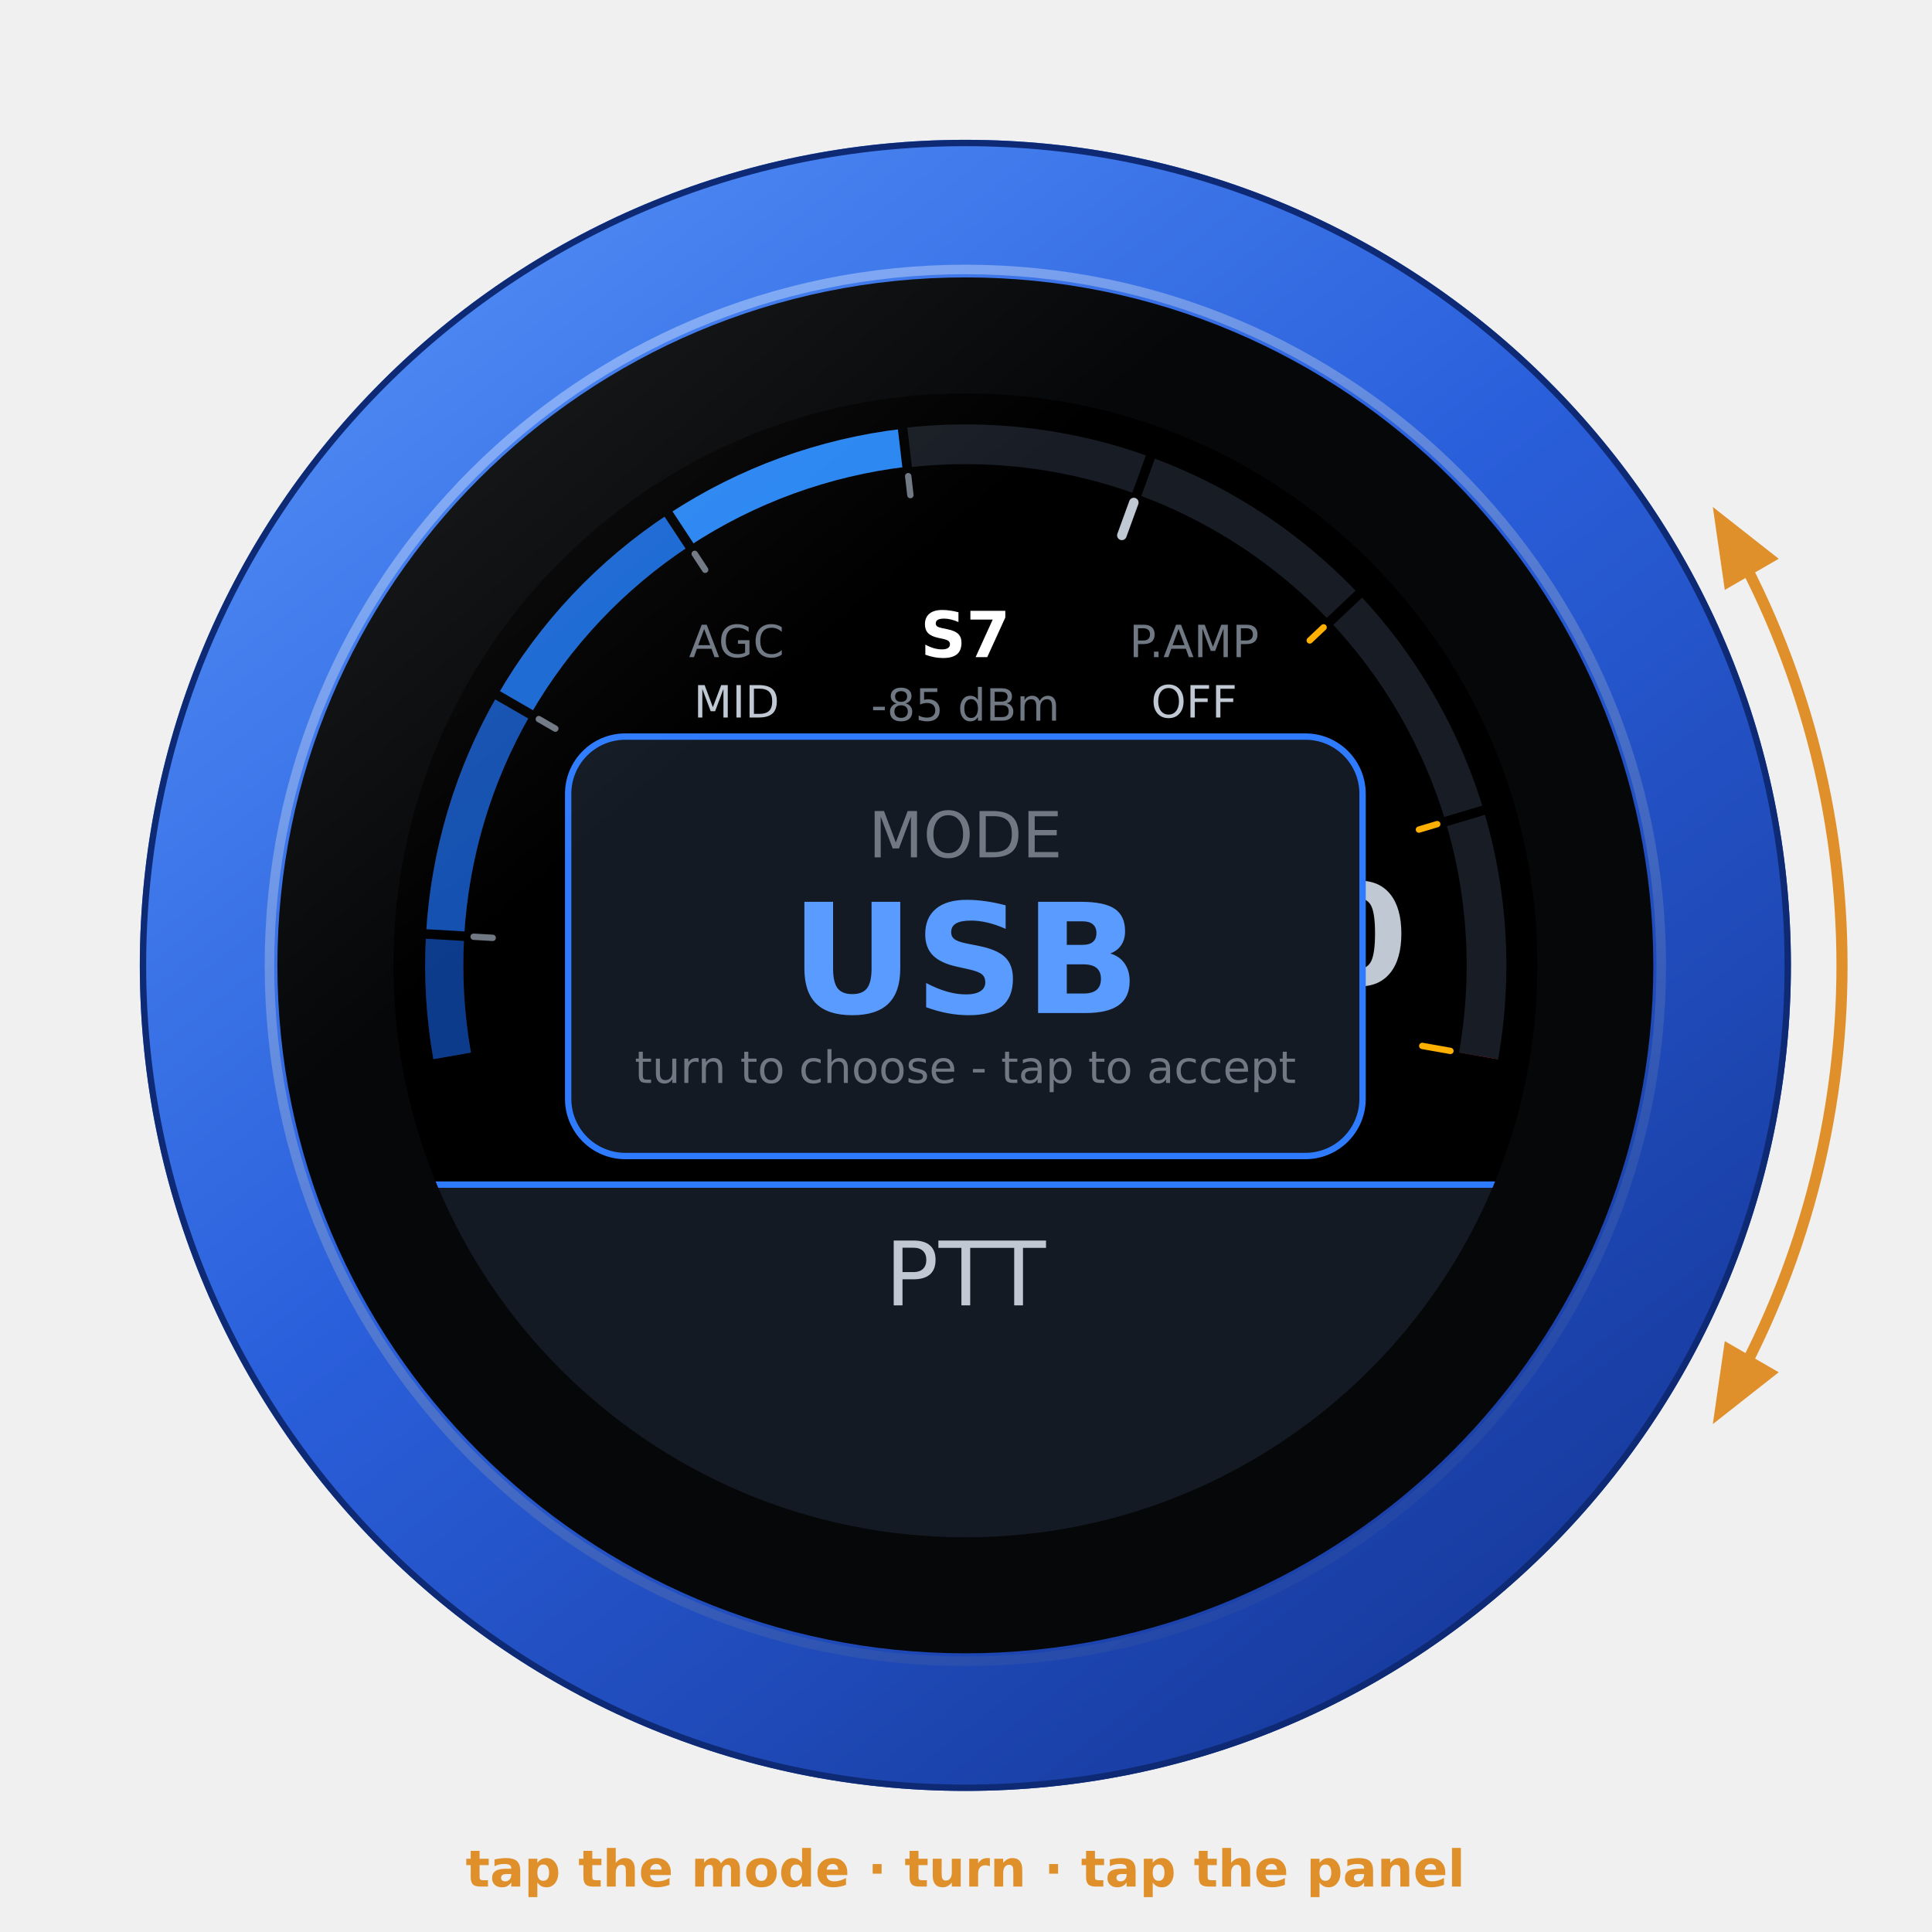
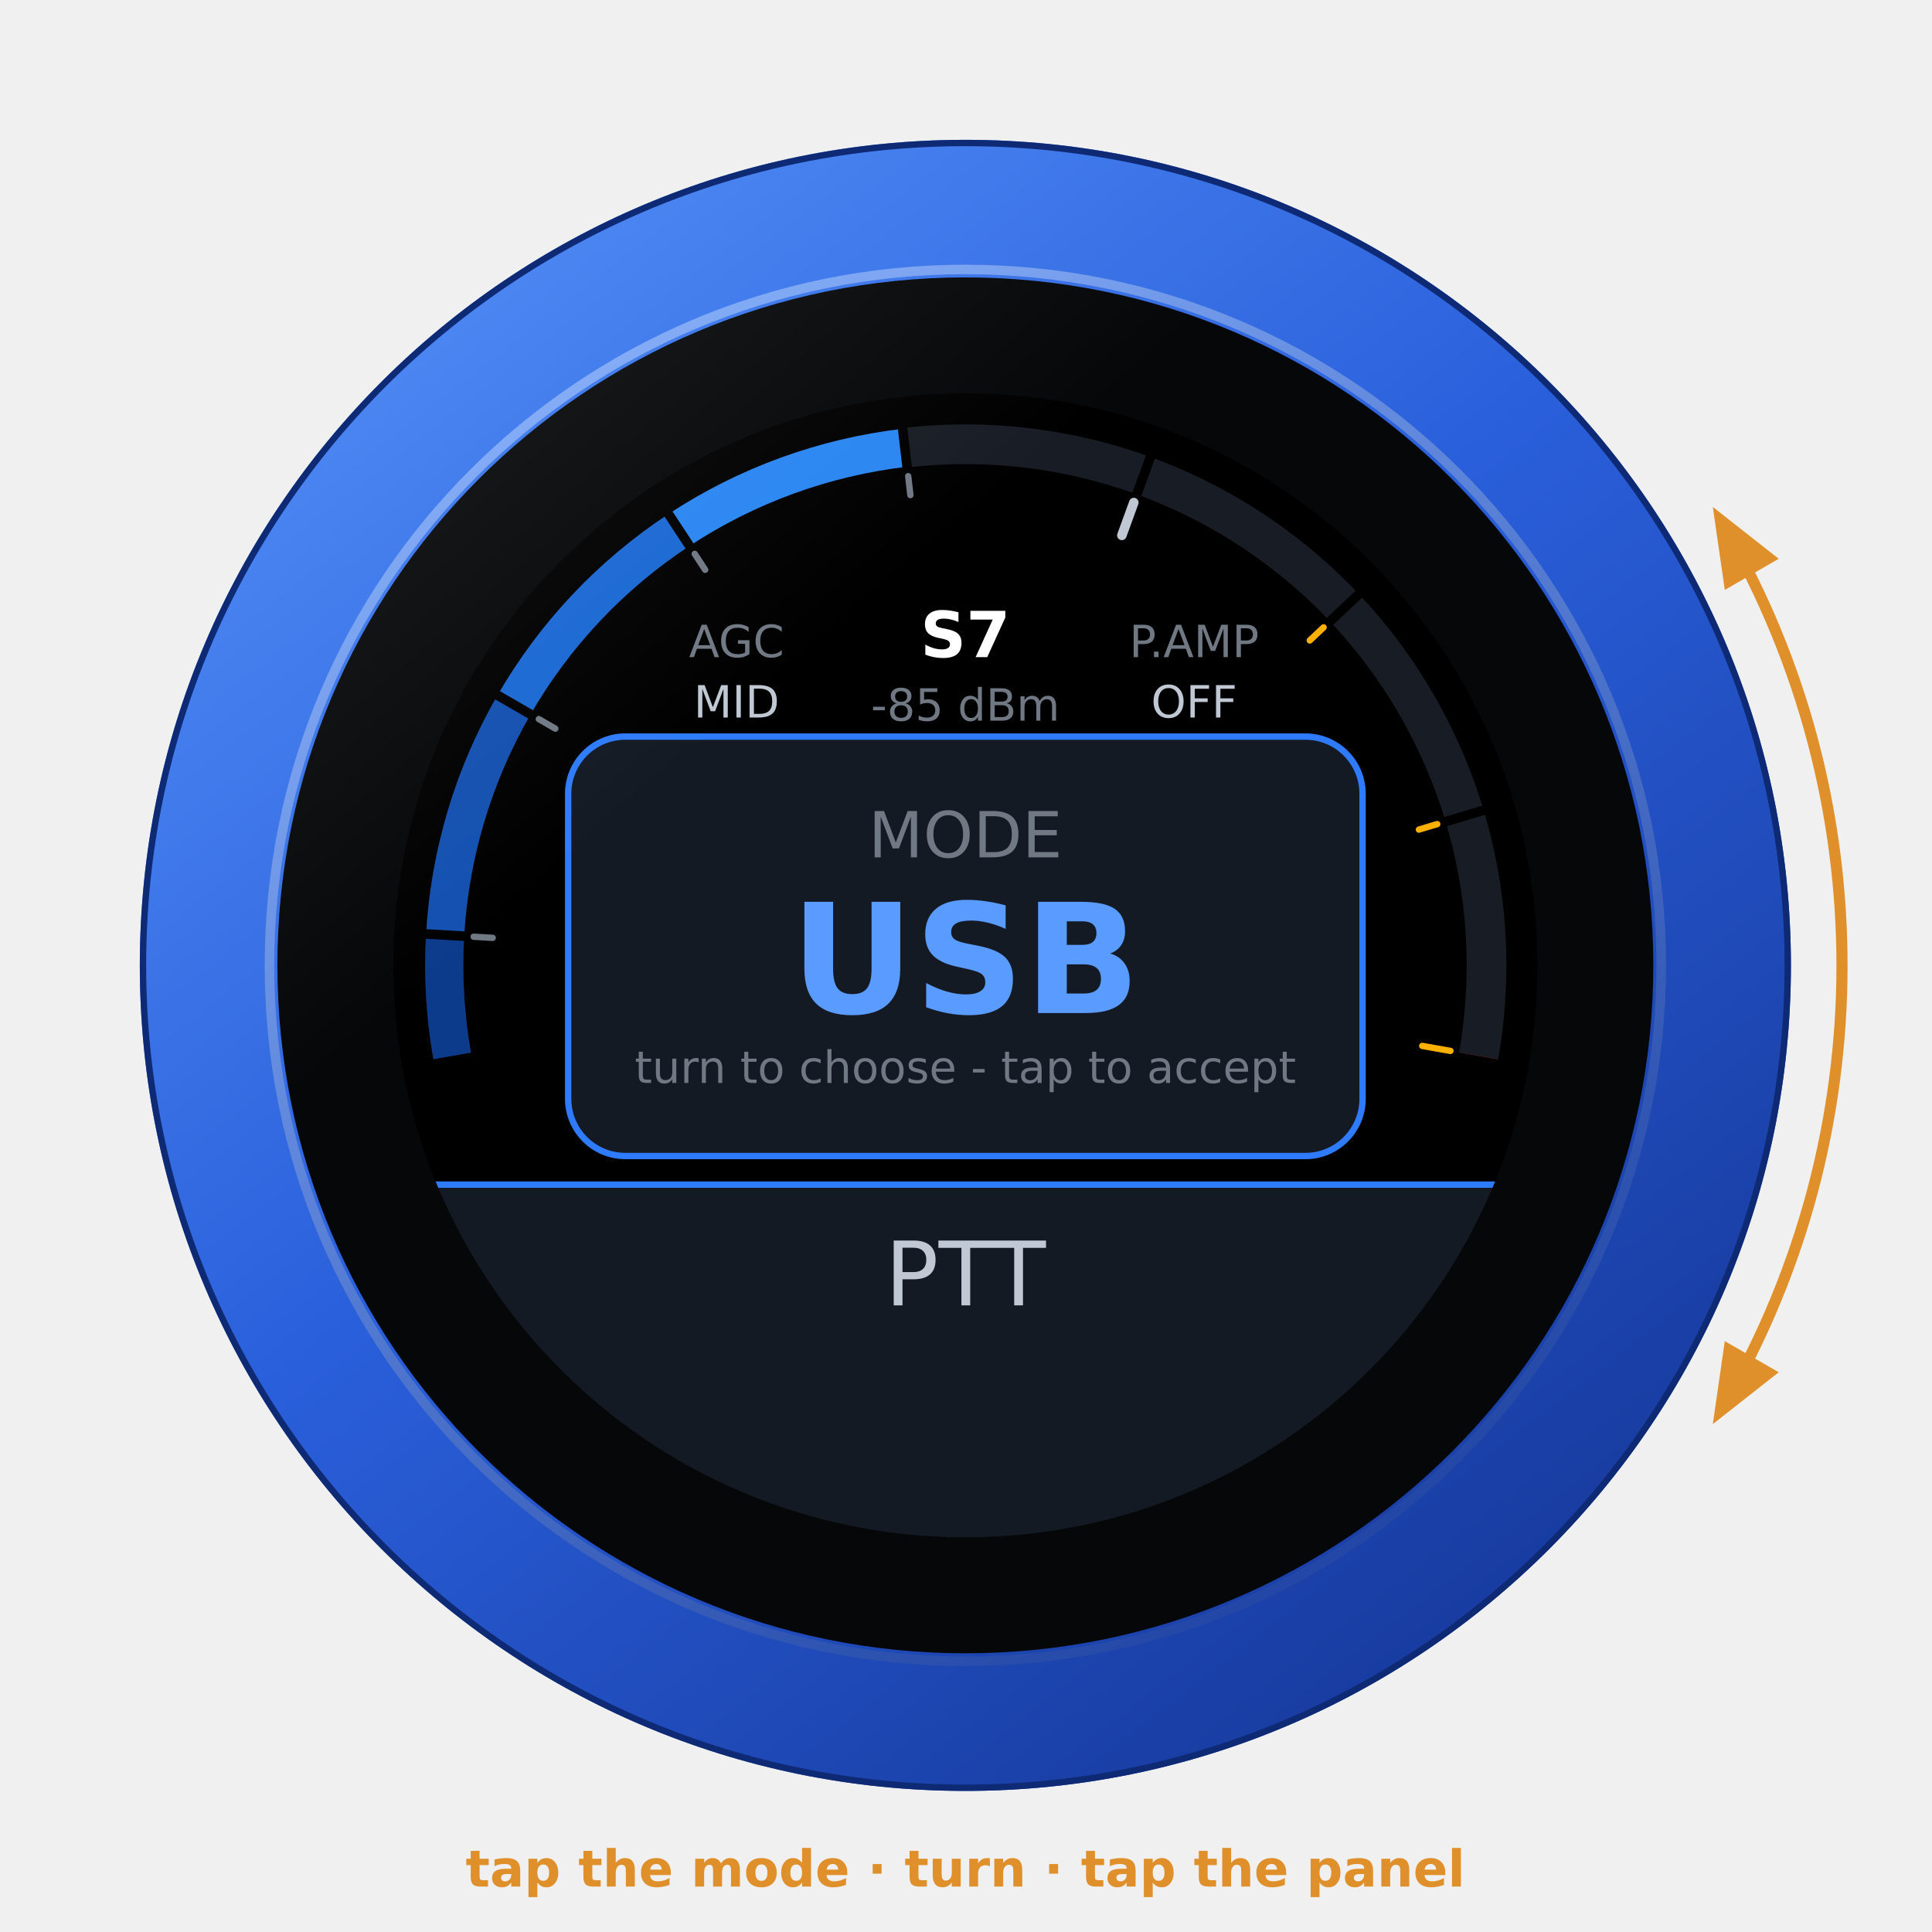
<svg xmlns="http://www.w3.org/2000/svg" viewBox="0 0 608 608" width="608" height="608" role="img" aria-label="The mode, chosen on the dial">
  <defs>
    <clipPath id="icom-04-glass">
      <circle cx="180" cy="180" r="180" />
    </clipPath>
    <linearGradient id="icom-04-alu" x1="0.15" y1="0.05" x2="0.85" y2="0.95">
      <stop offset="0" stop-color="#4F8BF5" />
      <stop offset="0.45" stop-color="#2A5FDB" />
      <stop offset="1" stop-color="#16389A" />
    </linearGradient>
    <linearGradient id="icom-04-chamfer" x1="0.2" y1="0" x2="0.8" y2="1">
      <stop offset="0" stop-color="#9CC0FF" />
      <stop offset="1" stop-color="#1B3F9E" />
    </linearGradient>
    <linearGradient id="icom-04-gloss" x1="0" y1="0" x2="0.6" y2="0.7">
      <stop offset="0" stop-color="#FFFFFF" stop-opacity="0.10" />
      <stop offset="0.5" stop-color="#FFFFFF" stop-opacity="0" />
    </linearGradient>
    <linearGradient id="icom-04-upd" x1="0" y1="0" x2="0" y2="1">
      <stop offset="0" stop-color="#262015" />
      <stop offset="1" stop-color="#0C0E13" />
    </linearGradient>
    <marker id="icom-04-arrow" viewBox="0 0 10 10" refX="7" refY="5" markerWidth="7" markerHeight="7" orient="auto-start-reverse">
      <path d="M0,1 L10,5 L0,9 z" fill="#E0902A" />
    </marker>
  </defs>
  <circle cx="303.8" cy="303.8" r="259.8" fill="url(#icom-04-alu)" />
  <circle cx="303.8" cy="303.8" r="258.8" fill="none" stroke="#0E2A74" stroke-width="2" />
  <circle cx="303.8" cy="303.8" r="219.0" fill="none" stroke="url(#icom-04-chamfer)" stroke-width="3" opacity="0.8" />
  <circle cx="303.8" cy="303.8" r="216.5" fill="#060709" />
  <g transform="translate(123.8,123.8)">
    <g clip-path="url(#icom-04-glass)">
      <rect x="0" y="0" width="360" height="360" fill="#000000" />
      <path d="M18.49,208.48 A164.00,164.00 0 1 1 341.51,208.48" fill="none" stroke="#181C24" stroke-width="12" />
      <path d="M18.49,208.48 A164.00,164.00 0 0 1 16.28,170.46" fill="none" stroke="#0D3B8C" stroke-width="12" />
      <path d="M16.28,170.46 A164.00,164.00 0 0 1 37.97,98.00" fill="none" stroke="#1350B0" stroke-width="12" />
      <path d="M37.97,98.00 A164.00,164.00 0 0 1 89.88,42.98" fill="none" stroke="#1A68D4" stroke-width="12" />
      <path d="M89.88,42.98 A164.00,164.00 0 0 1 160.96,17.11" fill="none" stroke="#2A86F2" stroke-width="12" />
      <path d="M160.96,17.11 A164.00,164.00 0 0 1 236.09,25.89" fill="none" stroke="#46A8FF" stroke-width="12" />
      <path d="M236.09,25.89 A164.00,164.00 0 0 1 299.29,67.46" fill="none" stroke="#FF6A5A" stroke-width="12" />
      <path d="M299.29,67.46 A164.00,164.00 0 0 1 337.11,132.96" fill="none" stroke="#FF4040" stroke-width="12" />
      <path d="M337.11,132.96 A164.00,164.00 0 0 1 341.51,208.48" fill="none" stroke="#E60012" stroke-width="12" />
      <path d="M341.51,208.48 A164.00,164.00 0 1 0 18.49,208.48" fill="none" stroke="#181C24" stroke-width="12.5" stroke-dasharray="305.32 582.47" />
      <line x1="23.27" y1="170.87" x2="9.29" y2="170.06" stroke="#000000" stroke-width="3" />
      <line x1="44.03" y1="101.50" x2="31.91" y2="94.50" stroke="#000000" stroke-width="3" />
      <line x1="93.73" y1="48.83" x2="86.03" y2="37.13" stroke="#000000" stroke-width="3" />
      <line x1="161.77" y1="24.06" x2="160.15" y2="10.16" stroke="#000000" stroke-width="3" />
      <line x1="233.70" y1="32.47" x2="238.49" y2="19.31" stroke="#000000" stroke-width="3" />
      <line x1="294.20" y1="72.26" x2="304.38" y2="62.65" stroke="#000000" stroke-width="3" />
      <line x1="330.40" y1="134.97" x2="343.82" y2="130.96" stroke="#000000" stroke-width="3" />
      <line x1="31.25" y1="171.34" x2="25.26" y2="170.99" stroke="#707884" stroke-width="2" stroke-linecap="round" />
      <line x1="50.96" y1="105.50" x2="45.77" y2="102.50" stroke="#707884" stroke-width="2" stroke-linecap="round" />
      <line x1="98.12" y1="55.51" x2="94.83" y2="50.50" stroke="#707884" stroke-width="2" stroke-linecap="round" />
      <line x1="162.70" y1="32.01" x2="162.01" y2="26.05" stroke="#707884" stroke-width="2" stroke-linecap="round" />
      <line x1="229.25" y1="44.68" x2="233.01" y2="34.35" stroke="#C0C8D4" stroke-width="3" stroke-linecap="round" />
      <line x1="288.38" y1="77.75" x2="292.74" y2="73.63" stroke="#FFB000" stroke-width="2" stroke-linecap="round" />
      <line x1="322.74" y1="137.27" x2="328.49" y2="135.55" stroke="#FFB000" stroke-width="2" stroke-linecap="round" />
      <line x1="323.78" y1="205.35" x2="332.65" y2="206.92" stroke="#FFB000" stroke-width="2" stroke-linecap="round" />
      <text x="180.0" y="83.0" font-size="20" fill="#FFFFFF" font-family="DejaVu Sans,Verdana,sans-serif" font-weight="700" text-anchor="middle">S7</text>
      <text x="180.0" y="103.0" font-size="14" fill="#707884" font-family="DejaVu Sans,Verdana,sans-serif" font-weight="400" text-anchor="middle">-85 dBm</text>
      <text x="108.0" y="83.0" font-size="14" fill="#707884" font-family="DejaVu Sans,Verdana,sans-serif" font-weight="400" text-anchor="middle">AGC</text>
      <text x="108.0" y="102.0" font-size="14" fill="#C0C8D4" font-family="DejaVu Sans,Verdana,sans-serif" font-weight="400" text-anchor="middle">MID</text>
      <text x="252.0" y="83.0" font-size="14" fill="#707884" font-family="DejaVu Sans,Verdana,sans-serif" font-weight="400" text-anchor="middle">P.AMP</text>
      <text x="252.0" y="102.0" font-size="14" fill="#C0C8D4" font-family="DejaVu Sans,Verdana,sans-serif" font-weight="400" text-anchor="middle">OFF</text>
      <text x="104.0" y="129.0" font-size="20" fill="#2F7BFF" font-family="DejaVu Sans,Verdana,sans-serif" font-weight="400" text-anchor="middle">40m</text>
      <text x="180.0" y="129.0" font-size="20" fill="#FFFFFF" font-family="DejaVu Sans,Verdana,sans-serif" font-weight="400" text-anchor="middle">LSB</text>
      <text x="256.0" y="129.0" font-size="20" fill="#C0C8D4" font-family="DejaVu Sans,Verdana,sans-serif" font-weight="400" text-anchor="middle">FIL2</text>
-       <text x="124.5" y="186.0" font-size="44" fill="#FFFFFF" font-family="DejaVu Sans,Verdana,sans-serif" font-weight="700" text-anchor="middle">7</text>
-       <text x="146.5" y="186.0" font-size="44" fill="#707884" font-family="DejaVu Sans,Verdana,sans-serif" font-weight="400" text-anchor="middle">.</text>
-       <text x="168.5" y="186.0" font-size="44" fill="#FFFFFF" font-family="DejaVu Sans,Verdana,sans-serif" font-weight="700" text-anchor="middle">1</text>
-       <text x="201.5" y="186.0" font-size="44" fill="#FFFFFF" font-family="DejaVu Sans,Verdana,sans-serif" font-weight="700" text-anchor="middle">2</text>
-       <text x="234.5" y="186.0" font-size="44" fill="#5A9BFF" font-family="DejaVu Sans,Verdana,sans-serif" font-weight="700" text-anchor="middle">3</text>
-       <text x="256.5" y="186.0" font-size="44" fill="#707884" font-family="DejaVu Sans,Verdana,sans-serif" font-weight="400" text-anchor="middle">.</text>
-       <text x="276.0" y="186.0" font-size="44" fill="#C0C8D4" font-family="DejaVu Sans,Verdana,sans-serif" font-weight="700" text-anchor="middle">0</text>
-       <text x="304.0" y="186.0" font-size="44" fill="#C0C8D4" font-family="DejaVu Sans,Verdana,sans-serif" font-weight="700" text-anchor="middle">0</text>
-       <rect x="222.5" y="196" width="24" height="3" fill="#2F7BFF" />
+       <text x="126.0" y="187.0" font-size="46" fill="#FFFFFF" font-family="Hack,DejaVu Sans Mono,Menlo,Consolas,monospace" font-weight="400" text-anchor="middle" textLength="28" lengthAdjust="spacingAndGlyphs">7</text>
+       <text x="146.0" y="187.0" font-size="46" fill="#707884" font-family="Hack,DejaVu Sans Mono,Menlo,Consolas,monospace" font-weight="400" text-anchor="middle" textLength="28" lengthAdjust="spacingAndGlyphs">.</text>
+       <text x="166.0" y="187.0" font-size="46" fill="#FFFFFF" font-family="Hack,DejaVu Sans Mono,Menlo,Consolas,monospace" font-weight="400" text-anchor="middle" textLength="28" lengthAdjust="spacingAndGlyphs">1</text>
+       <text x="194.0" y="187.0" font-size="46" fill="#FFFFFF" font-family="Hack,DejaVu Sans Mono,Menlo,Consolas,monospace" font-weight="400" text-anchor="middle" textLength="28" lengthAdjust="spacingAndGlyphs">2</text>
+       <text x="222.0" y="187.0" font-size="46" fill="#5A9BFF" font-family="Hack,DejaVu Sans Mono,Menlo,Consolas,monospace" font-weight="400" text-anchor="middle" textLength="28" lengthAdjust="spacingAndGlyphs">3</text>
+       <text x="242.0" y="187.0" font-size="46" fill="#707884" font-family="Hack,DejaVu Sans Mono,Menlo,Consolas,monospace" font-weight="400" text-anchor="middle" textLength="28" lengthAdjust="spacingAndGlyphs">.</text>
+       <text x="262.0" y="187.0" font-size="46" fill="#C0C8D4" font-family="Hack,DejaVu Sans Mono,Menlo,Consolas,monospace" font-weight="400" text-anchor="middle" textLength="28" lengthAdjust="spacingAndGlyphs">0</text>
+       <text x="290.0" y="187.0" font-size="46" fill="#C0C8D4" font-family="Hack,DejaVu Sans Mono,Menlo,Consolas,monospace" font-weight="400" text-anchor="middle" textLength="28" lengthAdjust="spacingAndGlyphs">0</text>
+       <rect x="211" y="203" width="22" height="3" rx="1" fill="#2F7BFF" />
      <text x="82.0" y="227.0" font-size="20" fill="#2F7BFF" font-family="DejaVu Sans,Verdana,sans-serif" font-weight="400" text-anchor="middle">1 kHz</text>
      <text x="156.0" y="227.0" font-size="14" fill="#3A4048" font-family="DejaVu Sans,Verdana,sans-serif" font-weight="400" text-anchor="middle">RIT 0</text>
      <g transform="translate(206.1,216.0)" fill="#C0C8D4">
        <path d="M0,3.5 h3 l4,-3.5 v11 l-4,-3.5 h-3 z" />
        <path d="M9,3 a3.2,3.2 0 0 1 0,5" fill="none" stroke="#C0C8D4" stroke-width="1.6" stroke-linecap="round" />
      </g>
      <text x="221.1" y="227.0" font-size="14" fill="#C0C8D4" font-family="DejaVu Sans,Verdana,sans-serif" font-weight="400" text-anchor="start">40</text>
      <g transform="translate(263.9,215.0)" fill="#C0C8D4">
        <rect x="2.5" y="0" width="5" height="8" rx="2.5" />
        <path d="M0.8,5.5 a4.2,4.2 0 0 0 8.4,0" fill="none" stroke="#C0C8D4" stroke-width="1.5" stroke-linecap="round" />
        <rect x="4.3" y="9.6" width="1.4" height="2.4" />
        <rect x="2.2" y="11.6" width="5.6" height="1.4" rx="0.7" />
      </g>
      <text x="278.9" y="227.0" font-size="14" fill="#C0C8D4" font-family="DejaVu Sans,Verdana,sans-serif" font-weight="400" text-anchor="start">100</text>
      <rect x="0" y="248" width="360" height="112" fill="#141A24" />
      <line x1="0" y1="249" x2="360" y2="249" stroke="#2F7BFF" stroke-width="2" />
      <text x="180.0" y="287.0" font-size="28" fill="#C0C8D4" font-family="DejaVu Sans,Verdana,sans-serif" font-weight="500" text-anchor="middle" xml:space="preserve">PTT</text>
      <rect x="55" y="108" width="250" height="132" rx="18" fill="#141A24" stroke="#2F7BFF" stroke-width="2" />
      <text x="180.0" y="146.0" font-size="20" fill="#707884" font-family="DejaVu Sans,Verdana,sans-serif" font-weight="400" text-anchor="middle">MODE</text>
      <text x="180.0" y="195.0" font-size="48" fill="#5A9BFF" font-family="DejaVu Sans,Verdana,sans-serif" font-weight="600" text-anchor="middle" textLength="104" lengthAdjust="spacingAndGlyphs">USB</text>
      <text x="180.0" y="217.0" font-size="14" fill="#707884" font-family="DejaVu Sans,Verdana,sans-serif" font-weight="400" text-anchor="middle">turn to choose  -  tap to accept</text>
    </g>
  </g>
  <circle cx="303.8" cy="303.8" r="216.5" fill="url(#icom-04-gloss)" />
  <path d="M542.7,165.9 A275.8,275.8 0 0 1 542.7,441.8" fill="none" stroke="#E0902A" stroke-width="3.5" stroke-linecap="round" marker-start="url(#icom-04-arrow)" marker-end="url(#icom-04-arrow)" />
  <text x="303.8" y="593.7" font-size="16" fill="#E0902A" font-family="DejaVu Sans,Verdana,sans-serif" font-weight="700" text-anchor="middle">tap the mode  ·  turn  ·  tap the panel</text>
</svg>
